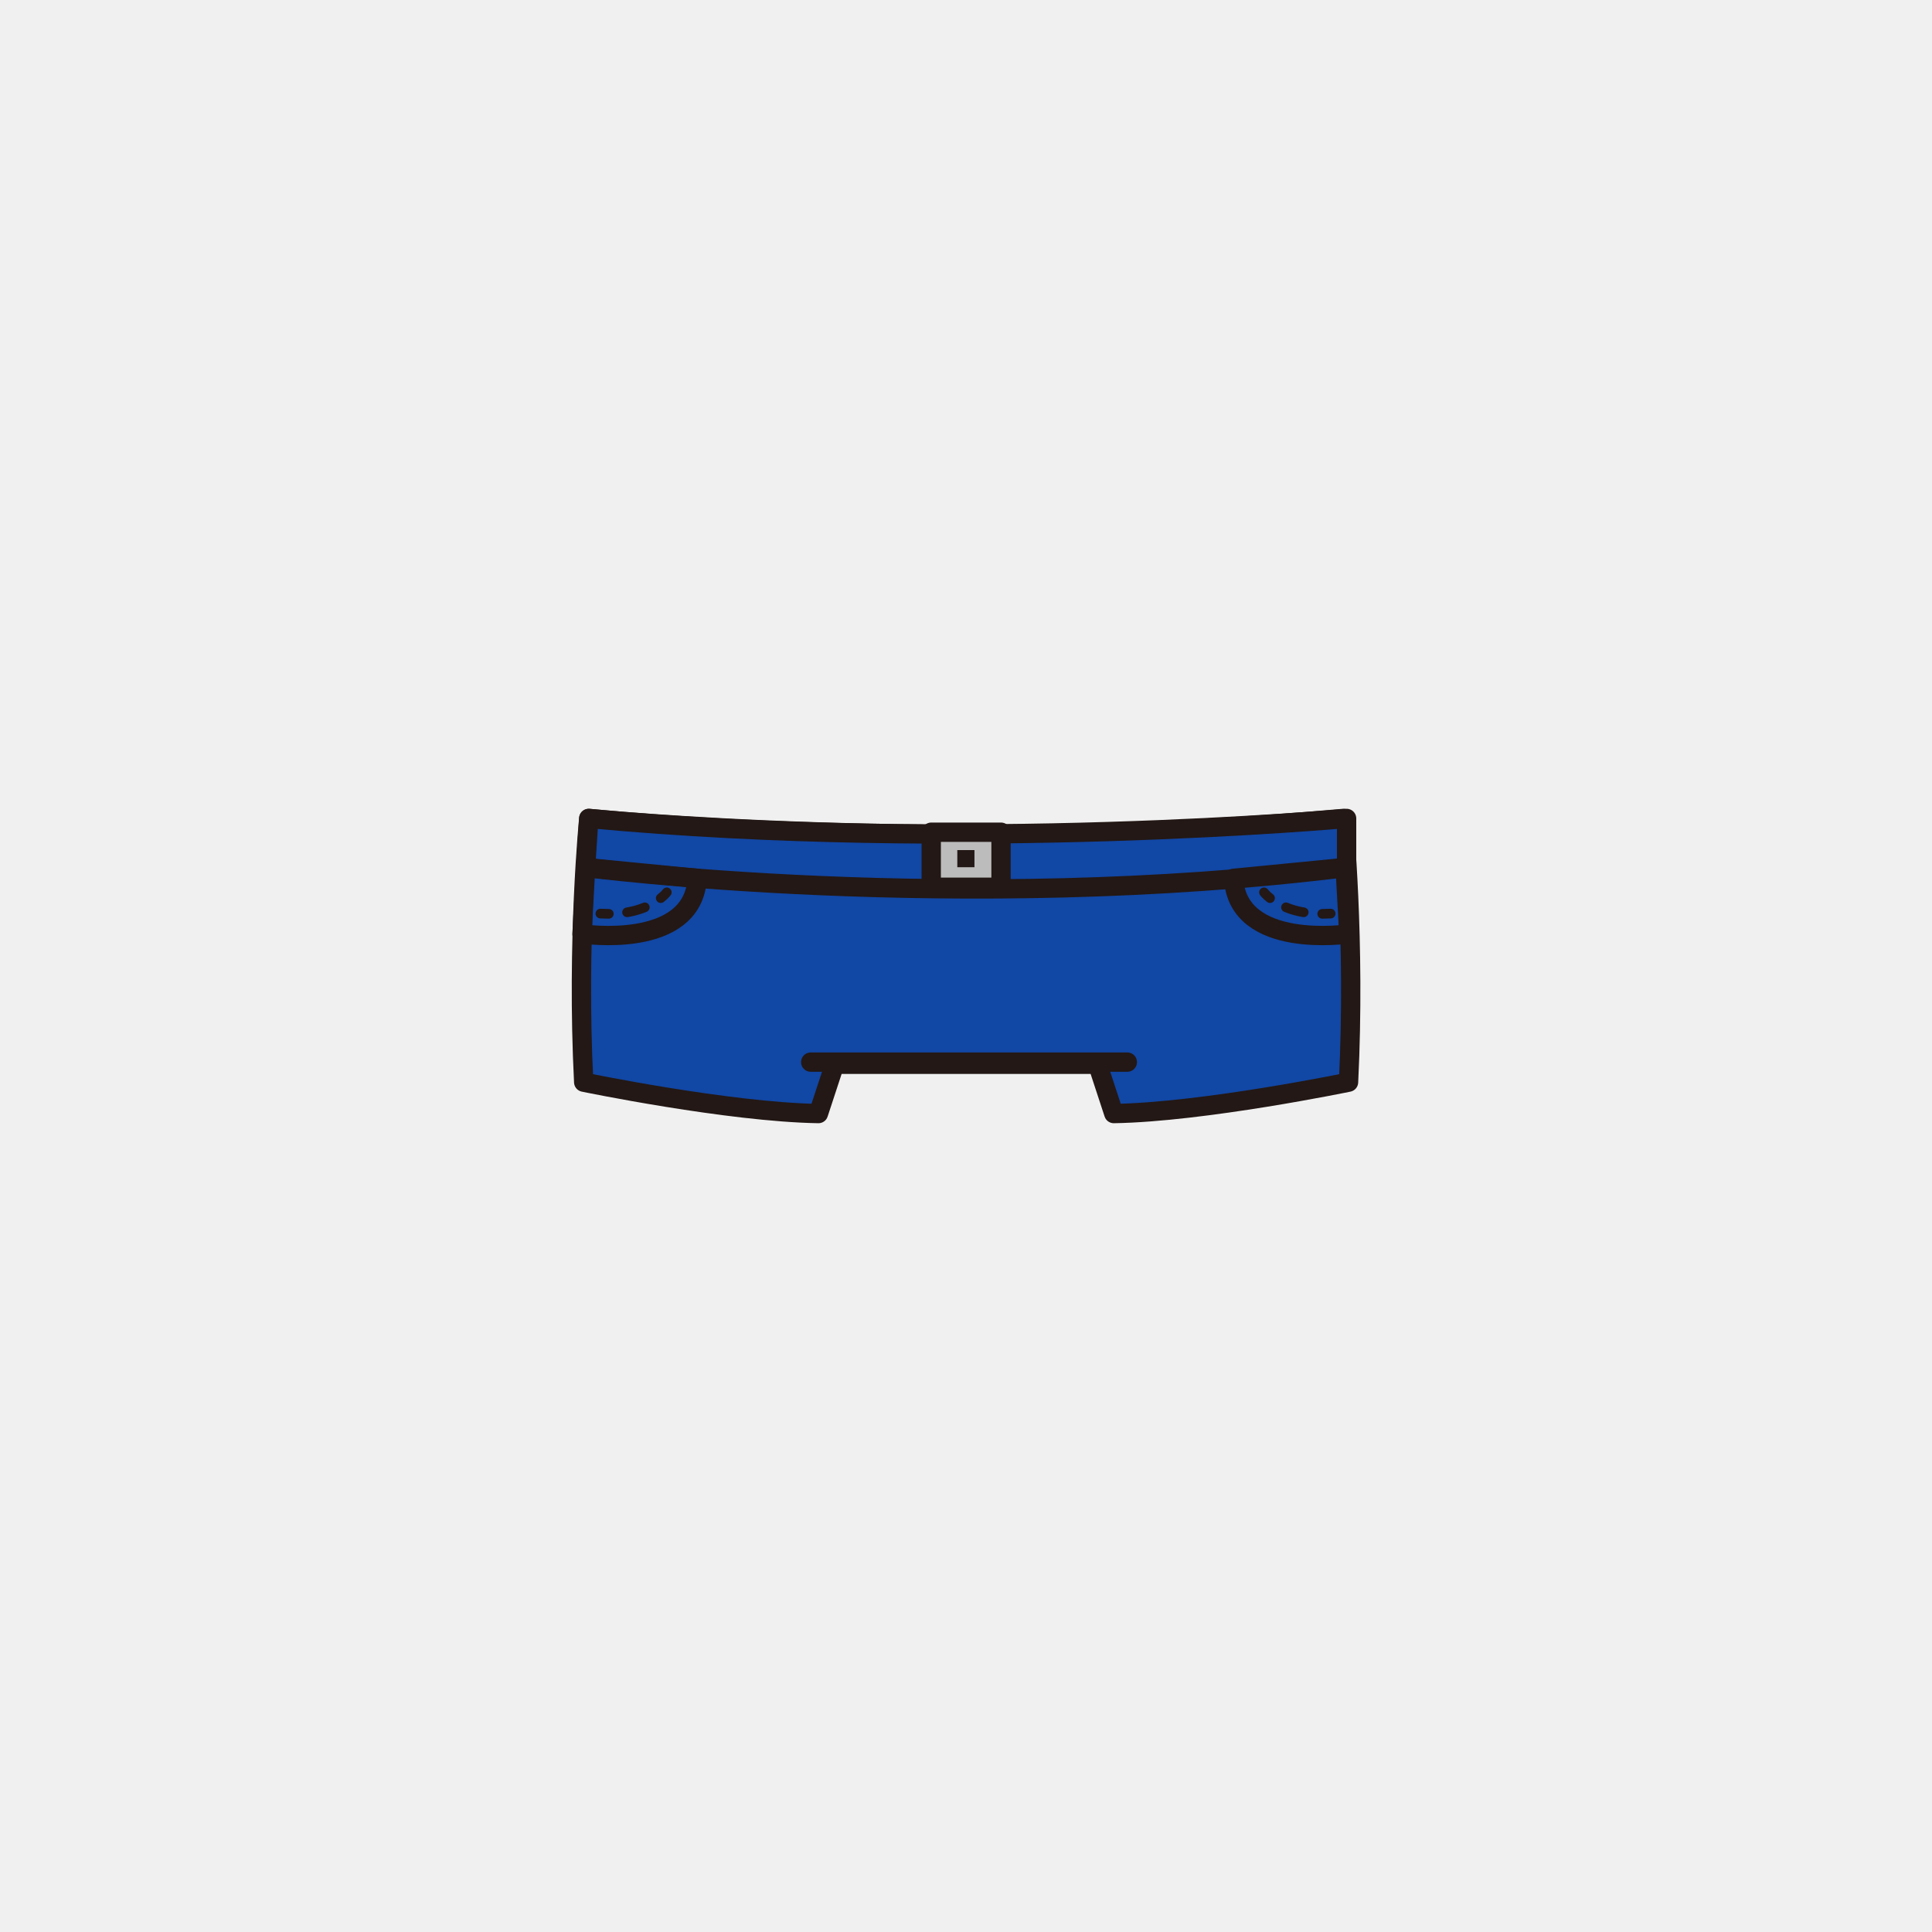
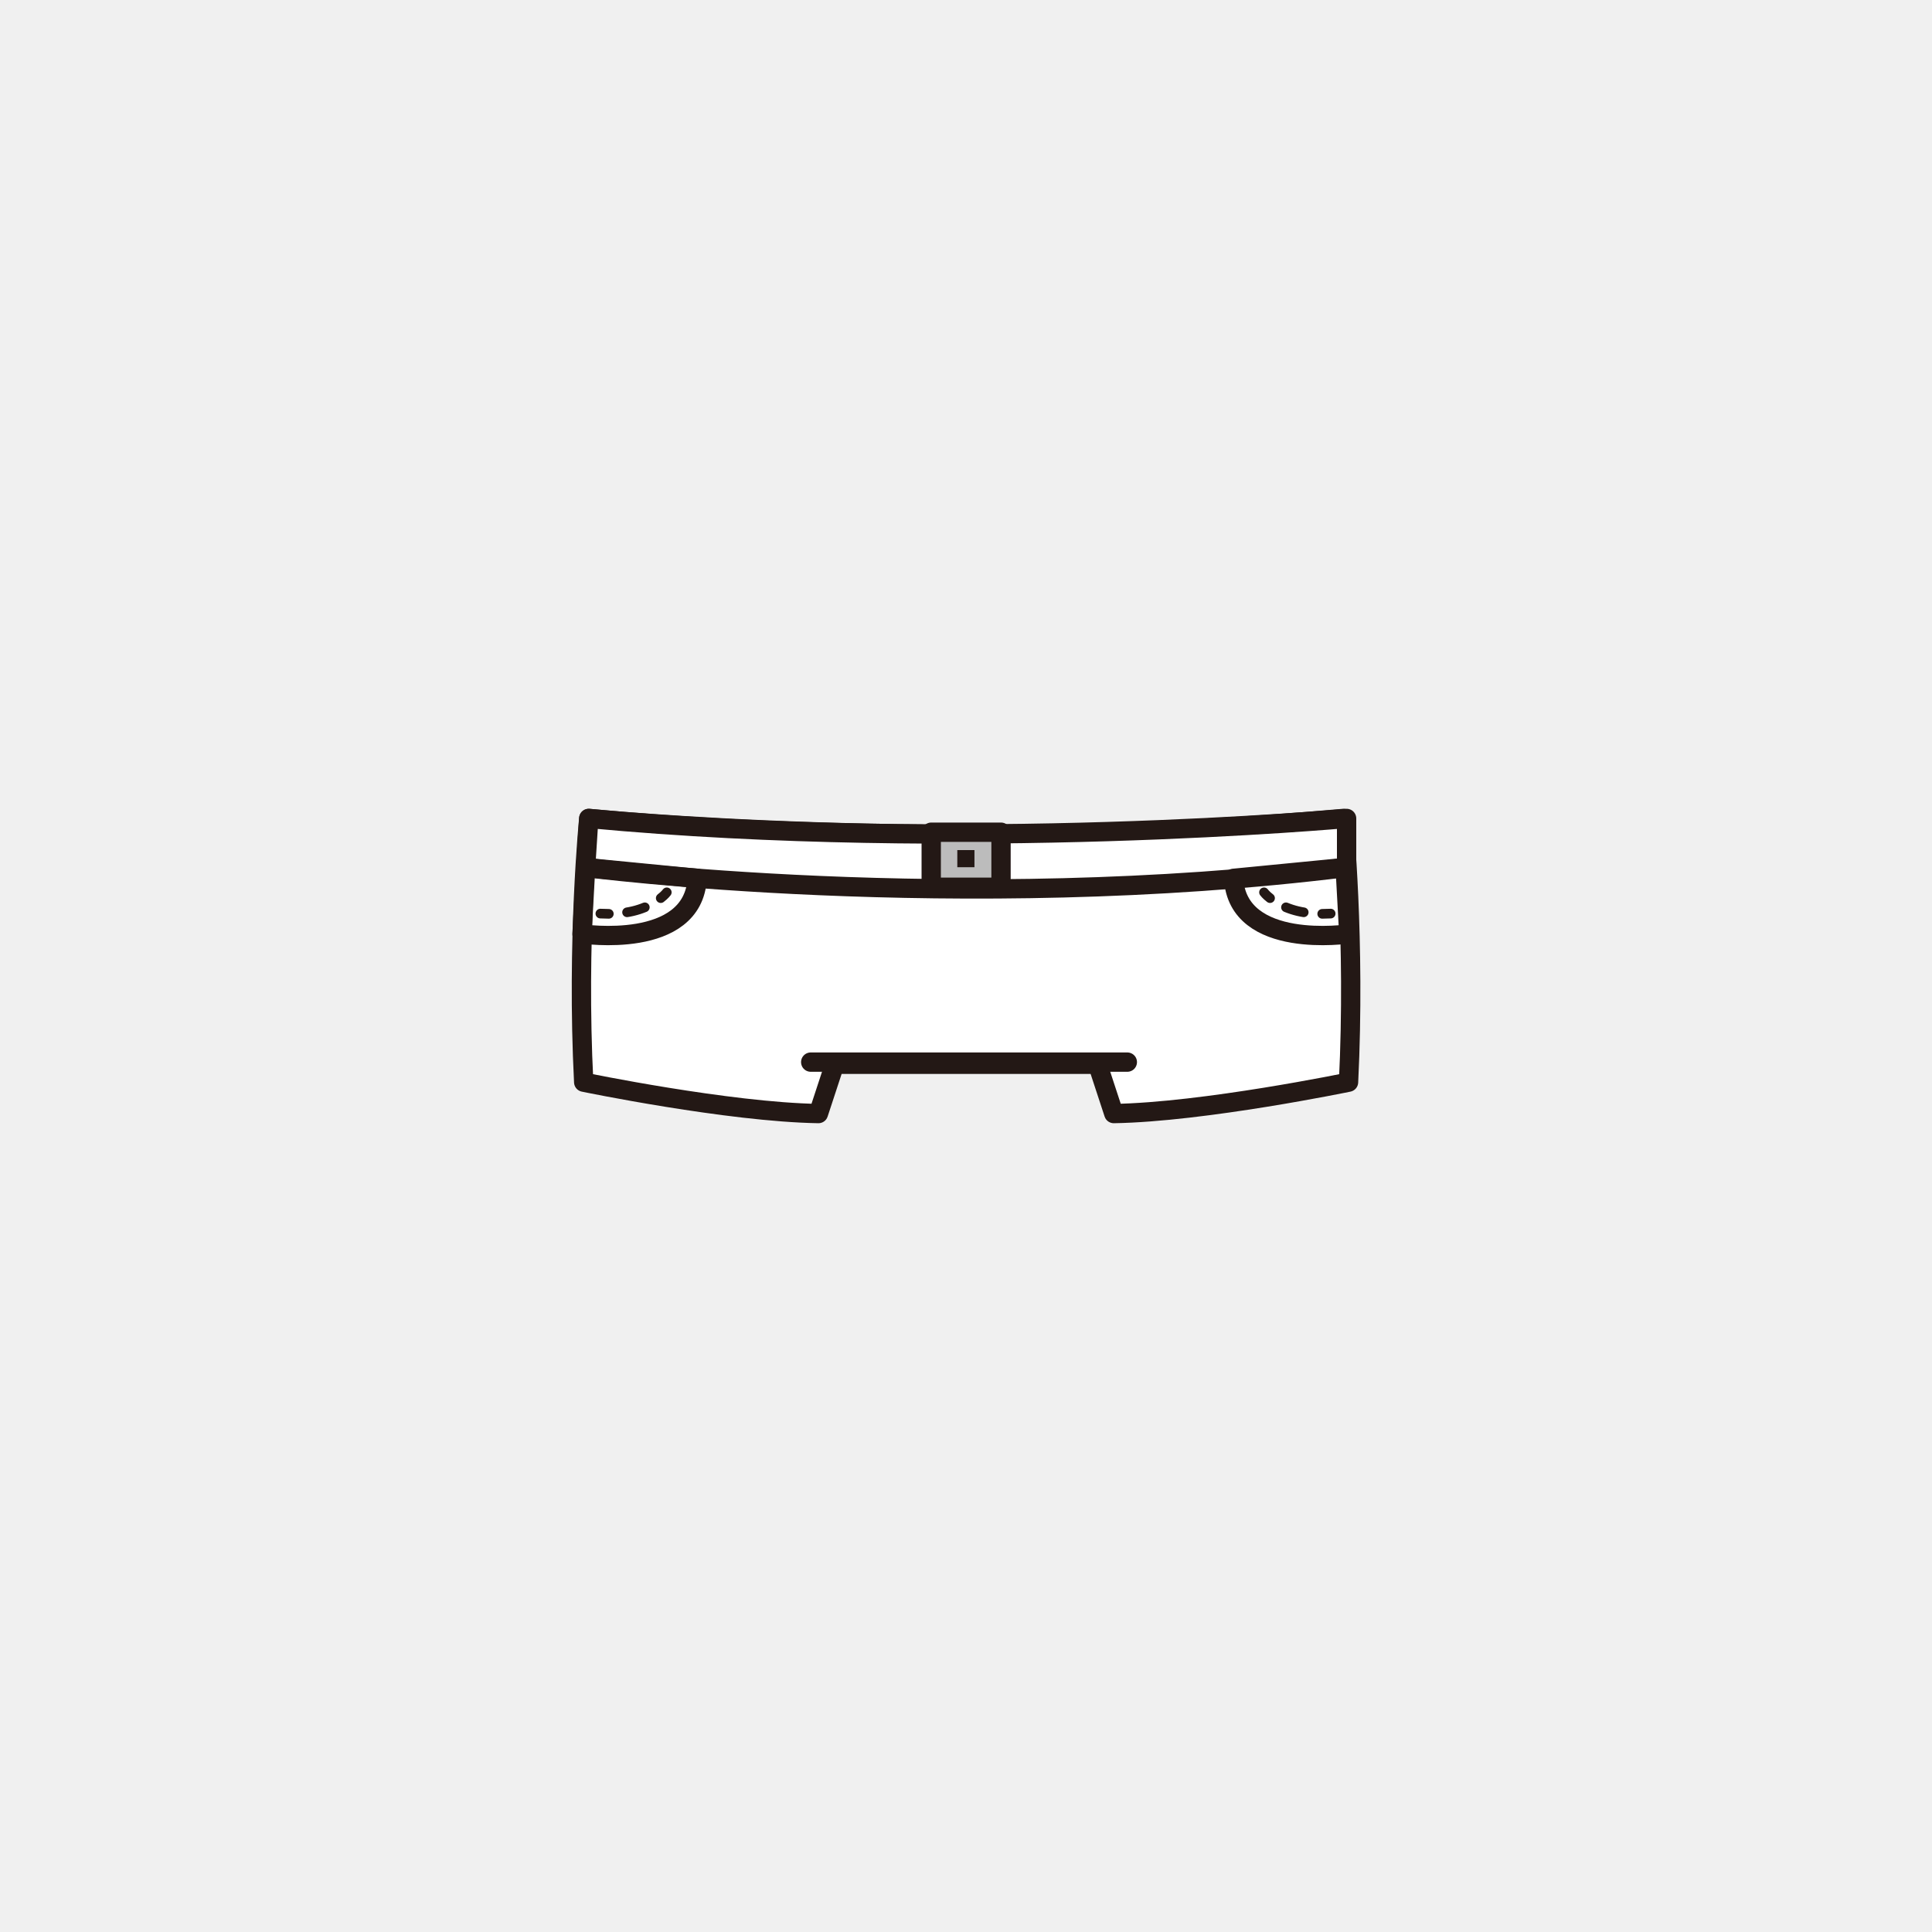
<svg xmlns="http://www.w3.org/2000/svg" version="1.1" id="레이어_1" x="0px" y="0px" viewBox="0 0 800 800" style="enable-background:new 0 0 800 800;" xml:space="preserve">
  <style type="text/css">
- 	.st0{fill:#1147A5;stroke:#231815;stroke-width:8;stroke-linecap:round;stroke-linejoin:round;stroke-miterlimit:10;}
+ 	.st0{fill:#FFFFFF;stroke:#231815;stroke-width:8;stroke-linecap:round;stroke-linejoin:round;stroke-miterlimit:10;}
	.st1{fill:none;stroke:#231815;stroke-width:8;stroke-linecap:round;stroke-linejoin:round;stroke-miterlimit:10;}
	.st2{fill:#BCBCBC;stroke:#231815;stroke-width:8;stroke-linecap:round;stroke-linejoin:round;stroke-miterlimit:10;}
	.st3{fill:#231815;}
	.st4{fill:none;stroke:#231815;stroke-width:4;stroke-linecap:round;stroke-linejoin:round;}
	.st5{fill:none;stroke:#231815;stroke-width:4;stroke-linecap:round;stroke-linejoin:round;stroke-dasharray:7.643,7.643;}
</style>
  <g id="청바지">
    <path class="st0" d="M556.3,338.9c0,0,5,50.5,2.1,109.2c0,0-59.9,12.4-97.2,13l-6.7-20.4H345.6l-6.7,20.4   c-37.3-0.6-97.2-13-97.2-13c-3-58.7,2.1-109.2,2.1-109.2S390.8,353.7,556.3,338.9z" />
    <line class="st1" x1="335.7" y1="439.8" x2="466.8" y2="439.8" />
    <path class="st0" d="M242.5,359.2c0,0,153.9,20,315.1,0v-20.3c0,0-159.4,14.5-313.8,0L242.5,359.2z" />
    <rect x="385.6" y="344.6" class="st2" width="28.9" height="22.8" />
    <rect x="396.4" y="352" class="st3" width="7.1" height="7.1" />
    <path class="st1" d="M241,386.7c0,0,46,6.9,47.7-23l-46.2-4.5L241,386.7z" />
    <g>
      <g>
        <path class="st4" d="M276.1,369.5c0,0-0.8,1.1-2.5,2.4" />
        <path class="st5" d="M267,375.7c-2.9,1.2-6.6,2.2-11.1,2.5" />
        <path class="st4" d="M252.1,378.4c-1.1,0-2.3-0.1-3.5-0.1" />
      </g>
    </g>
    <path class="st1" d="M558.5,386.7c0,0-46,6.9-47.7-23l46.2-4.5L558.5,386.7z" />
    <g>
      <g>
        <path class="st4" d="M523.4,369.5c0,0,0.8,1.1,2.5,2.4" />
        <path class="st5" d="M532.5,375.7c2.9,1.2,6.6,2.2,11.1,2.5" />
        <path class="st4" d="M547.5,378.4c1.1,0,2.3-0.1,3.5-0.1" />
      </g>
    </g>
  </g>
</svg>
